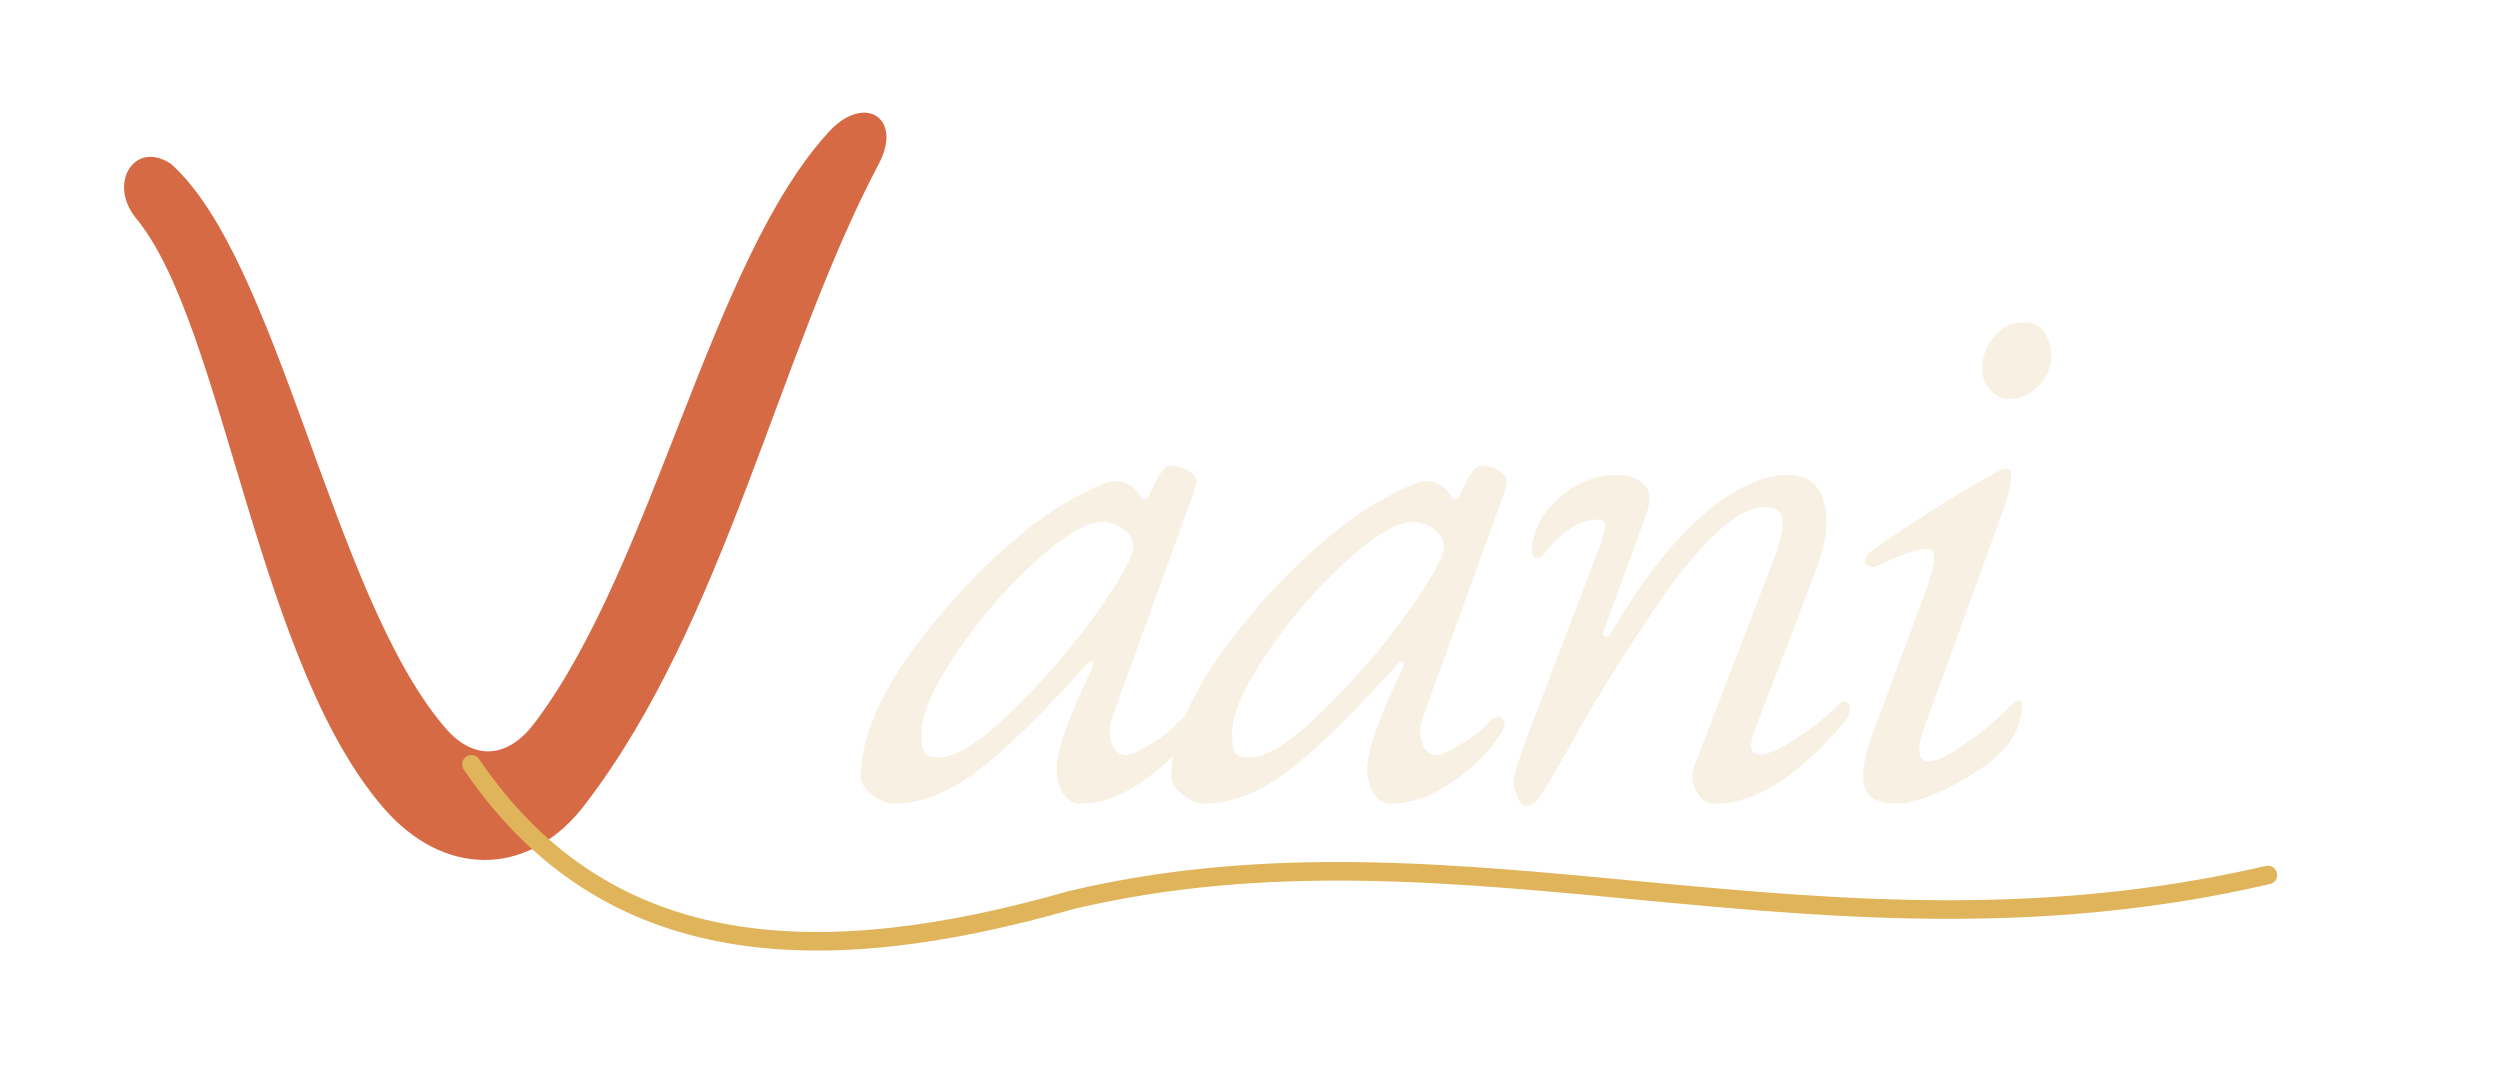
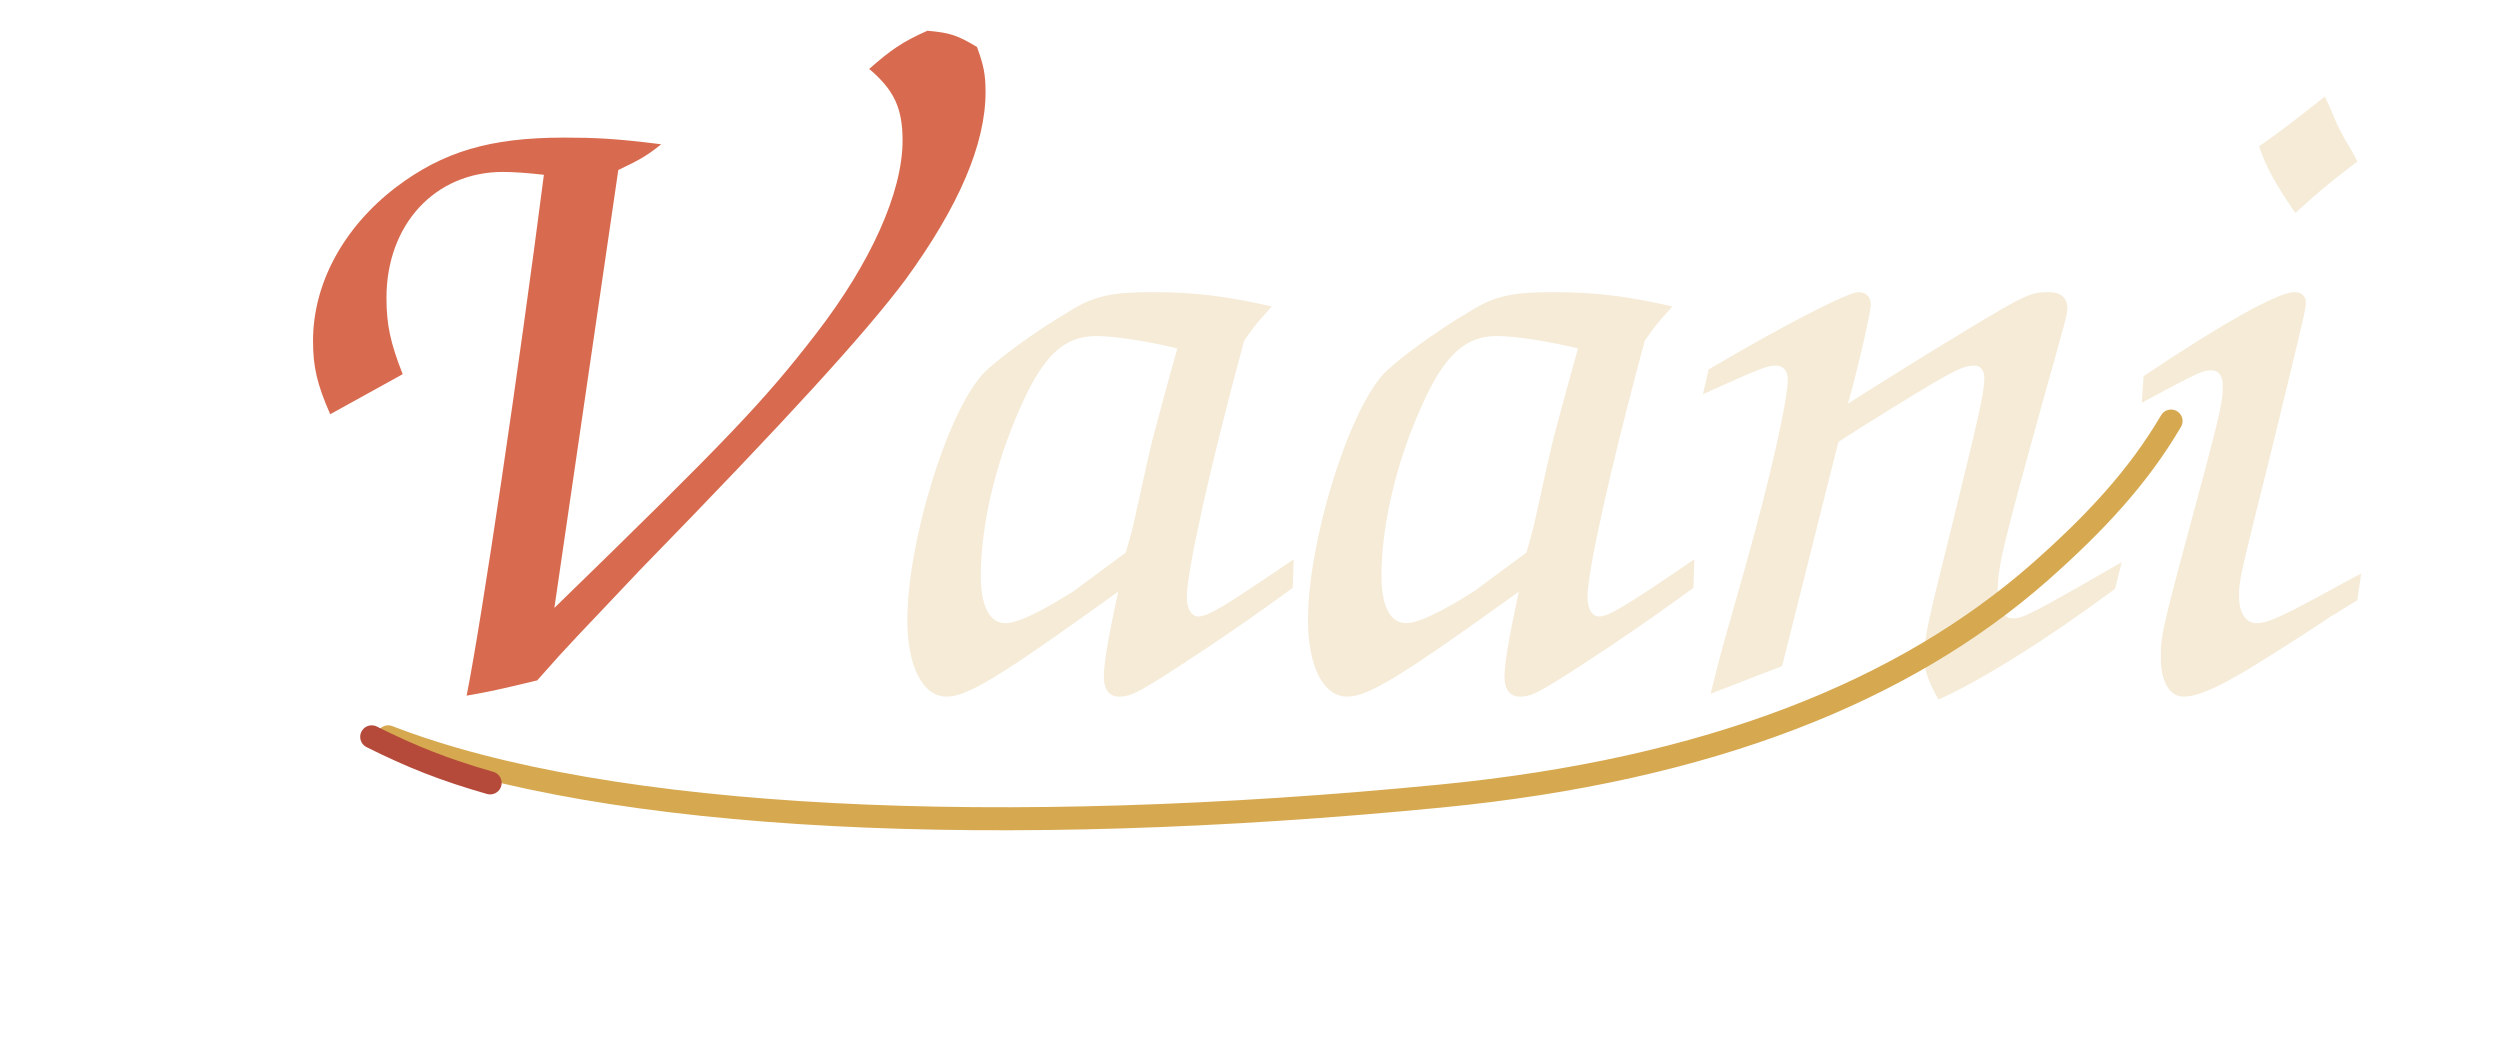
- <svg xmlns="http://www.w3.org/2000/svg" viewBox="0 0 700 300" role="img" aria-labelledby="title desc">
+ <svg xmlns="http://www.w3.org/2000/svg" viewBox="0 0 760 320" role="img" aria-labelledby="title desc">
  <g>
-     <path d="M48 46 C78 73 93 166 124 203 C132 213 142 213 150 202 C183 158 199 73 232 37 C242 26 253 33 246 46 C218 99 203 174 164 225 C149 245 126 246 109 228 C72 188 63 91 38 61 C30 51 38 39 48 46 Z" fill="#D66A45" />
-     <path d="M300 -14Q286 -14 277.5 -0.5Q269 13 269 30Q269 66 311 153Q321 173 313 171Q311 171 309 168Q216 65 162.0 25.5Q108 -14 57 -14Q44 -14 29.0 -2.5Q14 9 14 21Q14 97 90.0 197.0Q166 297 256 362Q278 377 306.5 391.5Q335 406 345 406Q366 406 378 387Q384 377 390 388Q406 426 417 426Q430 426 440.5 419.5Q451 413 451 406Q451 400 444 381L341 97Q335 78 341.0 63.5Q347 49 360 49Q368 49 391.5 63.5Q415 78 424 88Q429 95 437.0 98.5Q445 102 448 90Q448 83 438 70Q419 41 379.0 13.5Q339 -14 300 -14ZM329 353Q298 353 241.0 301.0Q184 249 138.5 182.0Q93 115 93 77Q93 57 97.5 51.5Q102 46 116 46Q149 46 211.0 106.5Q273 167 321.0 234.0Q369 301 369 321Q369 334 356.0 343.5Q343 353 329 353Z" transform="translate(238 222) scale(.215 -.215)" fill="#F7F0E3" />
-     <path d="M300 -14Q286 -14 277.5 -0.5Q269 13 269 30Q269 66 311 153Q321 173 313 171Q311 171 309 168Q216 65 162.0 25.5Q108 -14 57 -14Q44 -14 29.0 -2.5Q14 9 14 21Q14 97 90.0 197.0Q166 297 256 362Q278 377 306.5 391.5Q335 406 345 406Q366 406 378 387Q384 377 390 388Q406 426 417 426Q430 426 440.5 419.5Q451 413 451 406Q451 400 444 381L341 97Q335 78 341.0 63.5Q347 49 360 49Q368 49 391.5 63.5Q415 78 424 88Q429 95 437.0 98.5Q445 102 448 90Q448 83 438 70Q419 41 379.0 13.5Q339 -14 300 -14ZM329 353Q298 353 241.0 301.0Q184 249 138.5 182.0Q93 115 93 77Q93 57 97.5 51.5Q102 46 116 46Q149 46 211.0 106.5Q273 167 321.0 234.0Q369 301 369 321Q369 334 356.0 343.5Q343 353 329 353Z" transform="translate(324.97 222) scale(.215 -.215)" fill="#F7F0E3" />
-     <path d="M291 36 396 309Q406 336 405.5 350.5Q405 365 399.5 368.0Q394 371 384 372Q344 374 281 297Q256 267 211.5 198.5Q167 130 138 78Q94 -2 84 -12Q78 -17 72 -17Q65 -17 60.0 -5.0Q55 7 55 17Q55 24 77 84L164 312Q169 324 171.0 331.5Q173 339 174.0 345.0Q175 351 173.0 353.5Q171 356 166 356Q129 356 94 310Q90 305 85.0 306.0Q80 307 79 314Q78 323 83.5 339.5Q89 356 96 364Q134 413 189 414Q213 414 225.5 401.5Q238 389 227 360L173 212Q170 205 174.5 203.5Q179 202 182 208Q241 309 301.5 361.5Q362 414 413 414Q434 414 447.0 401.5Q460 389 462.5 359.5Q465 330 446 282L371 86Q356 50 376 50Q390 50 415.5 66.0Q441 82 457.0 95.5Q473 109 482 118Q483 119 485 119Q493 119 493 110Q493 102 489 96Q398 -14 317 -14Q302 -14 293.0 2.0Q284 18 291 36Z" transform="translate(411.93 222) scale(.215 -.215)" fill="#F7F0E3" />
-     <path d="M260 613Q275 613 284.5 600.0Q294 587 294 570Q294 547 277.5 530.0Q261 513 239 513Q224 513 214.0 525.0Q204 537 204 552Q204 576 220.0 594.5Q236 613 260 613ZM61 76 133 270Q150 318 133 318Q115 318 66 295Q63 293 57.0 295.0Q51 297 51 300Q51 308 60 315Q139 371 223 418Q242 428 242 414Q242 398 232 370L129 86Q122 67 122 57Q122 41 134 41Q148 41 175.5 59.5Q203 78 219.0 92.5Q235 107 246 118Q248 120 250 120Q256 120 256 115Q256 64 192.5 25.0Q129 -14 92 -14Q49 -14 49 21Q49 45 61 76Z" transform="translate(511.15 222) scale(.215 -.215)" fill="#F7F0E3" />
-     <path d="M132 214 C170 270 230 272 300 252 C410 226 510 274 635 245" fill="none" stroke="#E0B45B" stroke-width="5.2" stroke-linecap="round" />
+     <path d="M424 539C447 550 454 554 469 566C422 572 399 573 367 573C289 573 240 558 191 521C136 479 104 420 104 360C104 333 108 315 122 283L198 325C185 358 181 377 181 405C181 482 232 537 303 537C314 537 329 536 346 534C320 332 281 68 265 -12C293 -7 297 -6 339 4C375 45 382 51 447 120C603 280 683 368 725 424C781 501 809 566 809 621C809 639 807 649 800 668C780 680 772 683 748 685C721 673 710 665 687 645C713 623 722 604 722 570C722 516 689 442 631 367C577 297 538 256 357 80Z" transform="translate(65.00 208) scale(0.29 -0.29)" fill="#D86B4F" />
+     <path d="M492 131C419 81 402 71 392 71C385 71 380 79 380 91C380 118 403 223 440 360C451 376 453 378 469 396C421 407 387 411 343 411C302 411 282 407 257 391C221 370 179 339 166 325C128 283 87 148 87 67C87 19 103 -13 128 -13C150 -13 183 7 308 97C297 46 293 21 293 8C293 -6 299 -13 309 -13C322 -13 330 -9 401 38C435 61 454 74 491 101ZM316 138C281 112 263 99 262 98C229 77 203 64 190 64C173 64 164 82 164 114C164 165 179 231 205 289C229 344 251 365 285 365C303 365 337 360 370 352C350 280 343 253 342 248C336 223 331 198 325 172C324 167 321 155 316 138Z" transform="translate(250.60 208) scale(0.29 -0.29)" fill="#F5EBD7" />
+     <path d="M492 131C419 81 402 71 392 71C385 71 380 79 380 91C380 118 403 223 440 360C451 376 453 378 469 396C421 407 387 411 343 411C302 411 282 407 257 391C221 370 179 339 166 325C128 283 87 148 87 67C87 19 103 -13 128 -13C150 -13 183 7 308 97C297 46 293 21 293 8C293 -6 299 -13 309 -13C322 -13 330 -9 401 38C435 61 454 74 491 101ZM316 138C281 112 263 99 262 98C229 77 203 64 190 64C173 64 164 82 164 114C164 165 179 231 205 289C229 344 251 365 285 365C303 365 337 360 370 352C350 280 343 253 342 248C336 223 331 198 325 172C324 167 321 155 316 138Z" transform="translate(372.40 208) scale(0.29 -0.29)" fill="#F5EBD7" />
+     <path d="M164 19 223 254 248 270C341 328 352 334 366 334C372 334 376 329 376 321C376 305 369 276 339 154C317 66 313 48 313 29C313 15 317 3 328 -16C373 4 443 48 513 100L520 128C423 72 416 69 406 69C396 69 390 79 390 96C390 123 394 140 438 299C463 388 463 388 463 394C463 405 456 411 444 411C422 411 419 409 311 343C271 318 245 302 233 294C243 329 257 390 257 398C257 406 252 411 244 411C233 411 165 376 87 330L81 304C145 333 149 334 158 334C165 334 170 328 170 320C170 298 152 218 126 125L103 44C101 37 96 18 89 -10Z" transform="translate(494.20 208) scale(0.29 -0.29)" fill="#F5EBD7" />
+     <path d="M273 616C245 594 222 576 204 564C211 543 220 526 242 494C270 519 273 522 307 548C304 554 302 558 294 571C288 583 287 583 279 603ZM311 116 294 107C225 69 213 64 201 64C190 64 183 75 183 92C183 109 183 109 216 241C253 393 253 393 253 401C253 407 248 411 241 411C224 411 165 378 83 323L81 295C142 328 145 329 154 329C162 329 166 323 166 312C166 298 163 284 148 227C101 53 101 53 101 27C101 3 110 -13 125 -13C142 -13 169 0 222 34C241 46 260 58 279 71C288 76 295 81 307 88Z" transform="translate(627.60 208) scale(0.29 -0.29)" fill="#F5EBD7" />
+     <path d="M118 224 C185 250 305 255 438 242 C520 234 579 210 620 174 C637 159 650 145 660 128" fill="none" stroke="#D6A84F" stroke-width="7" stroke-linecap="round" stroke-linejoin="round" />
+     <path d="M113 224 C125 230 135 234 149 238" fill="none" stroke="#B54A3B" stroke-width="7" stroke-linecap="round" />
  </g>
</svg>
